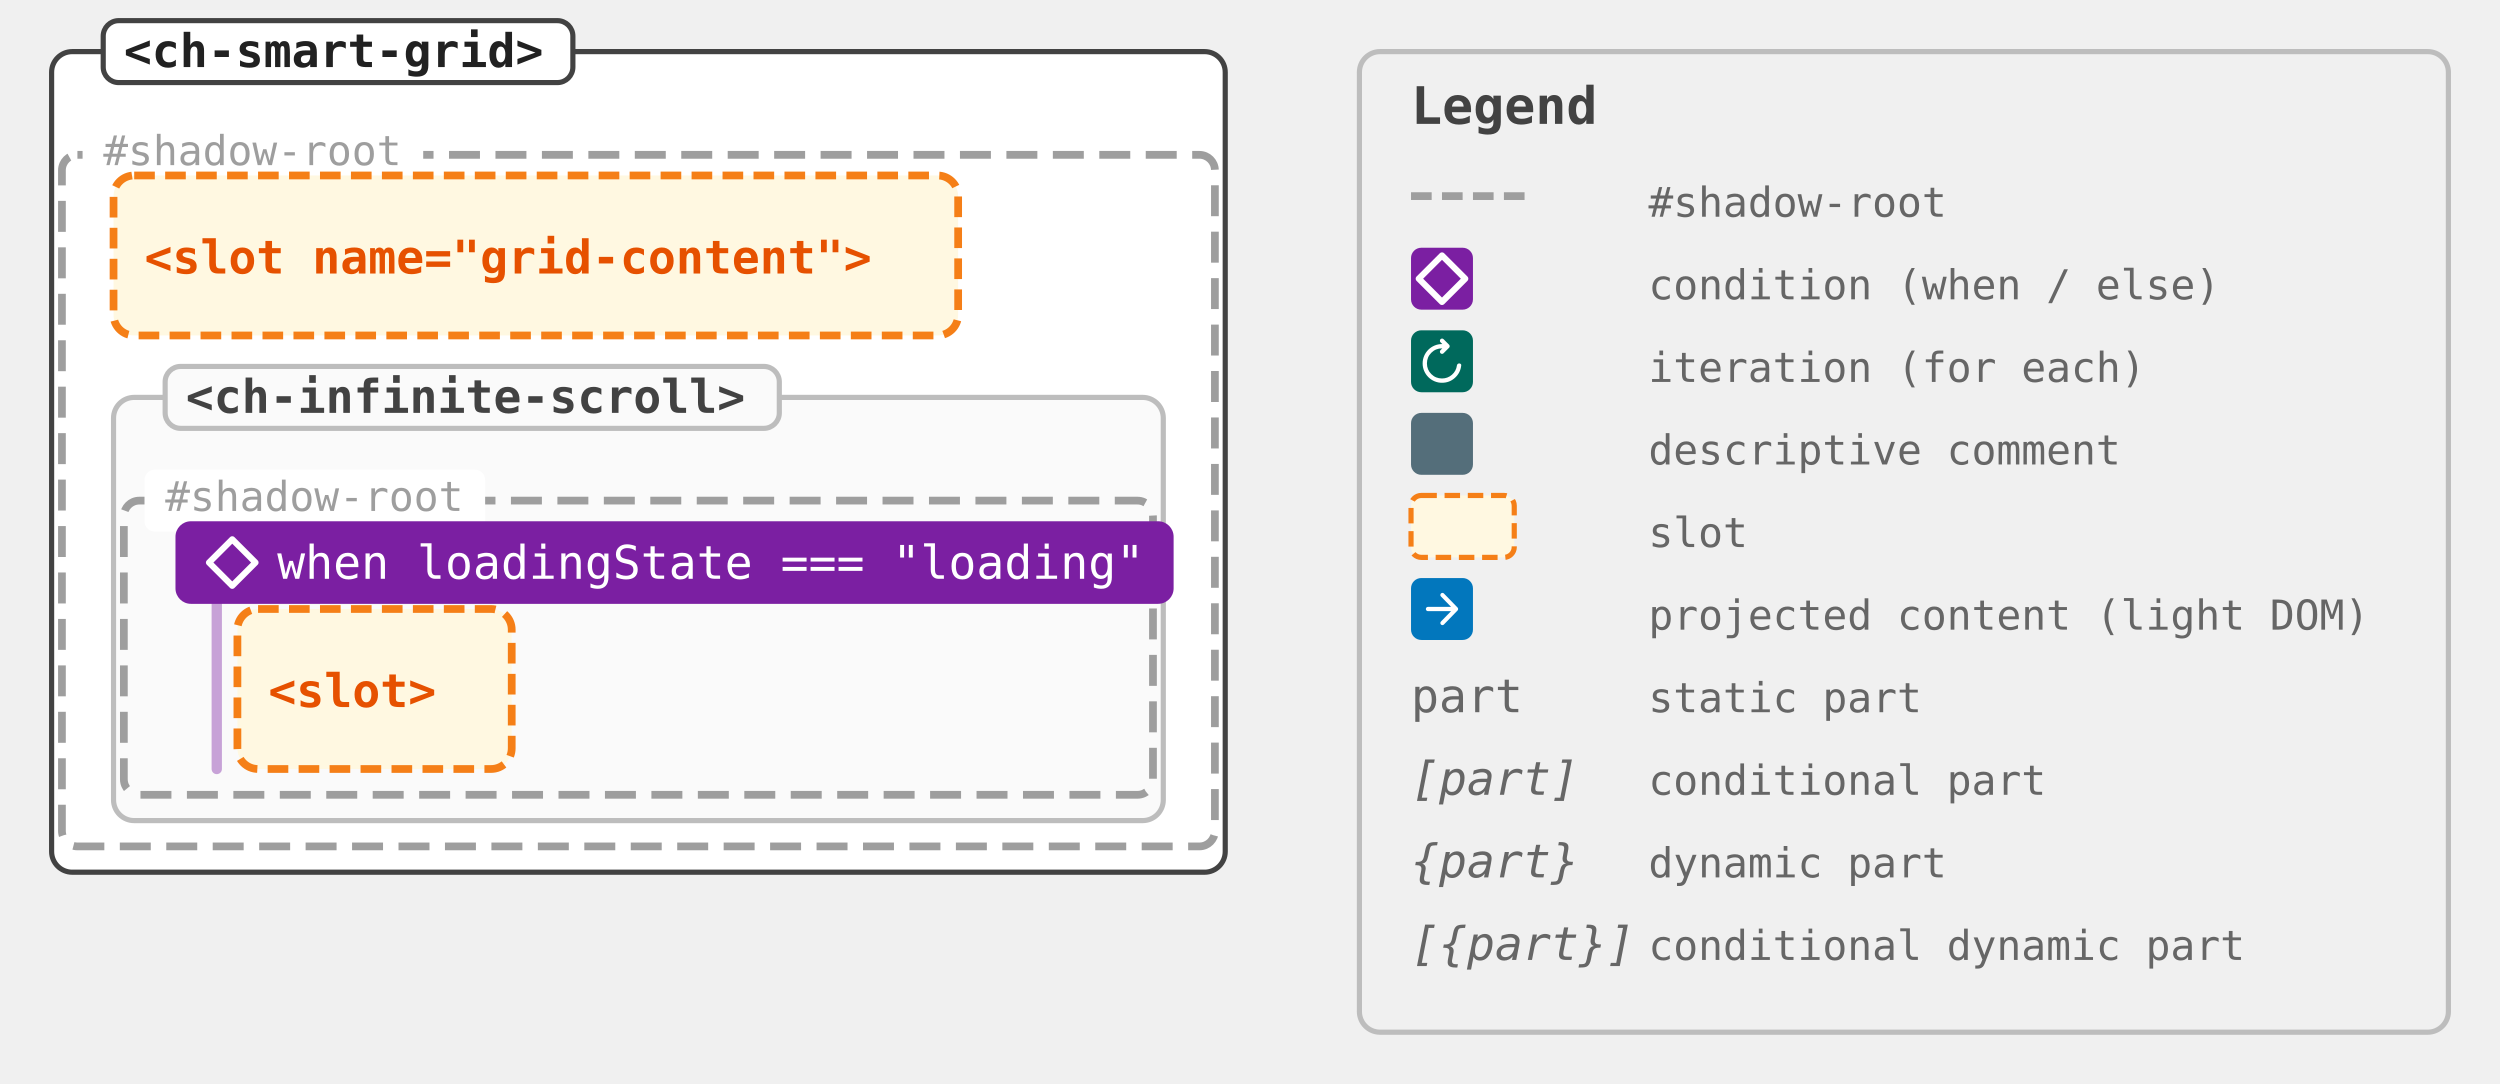
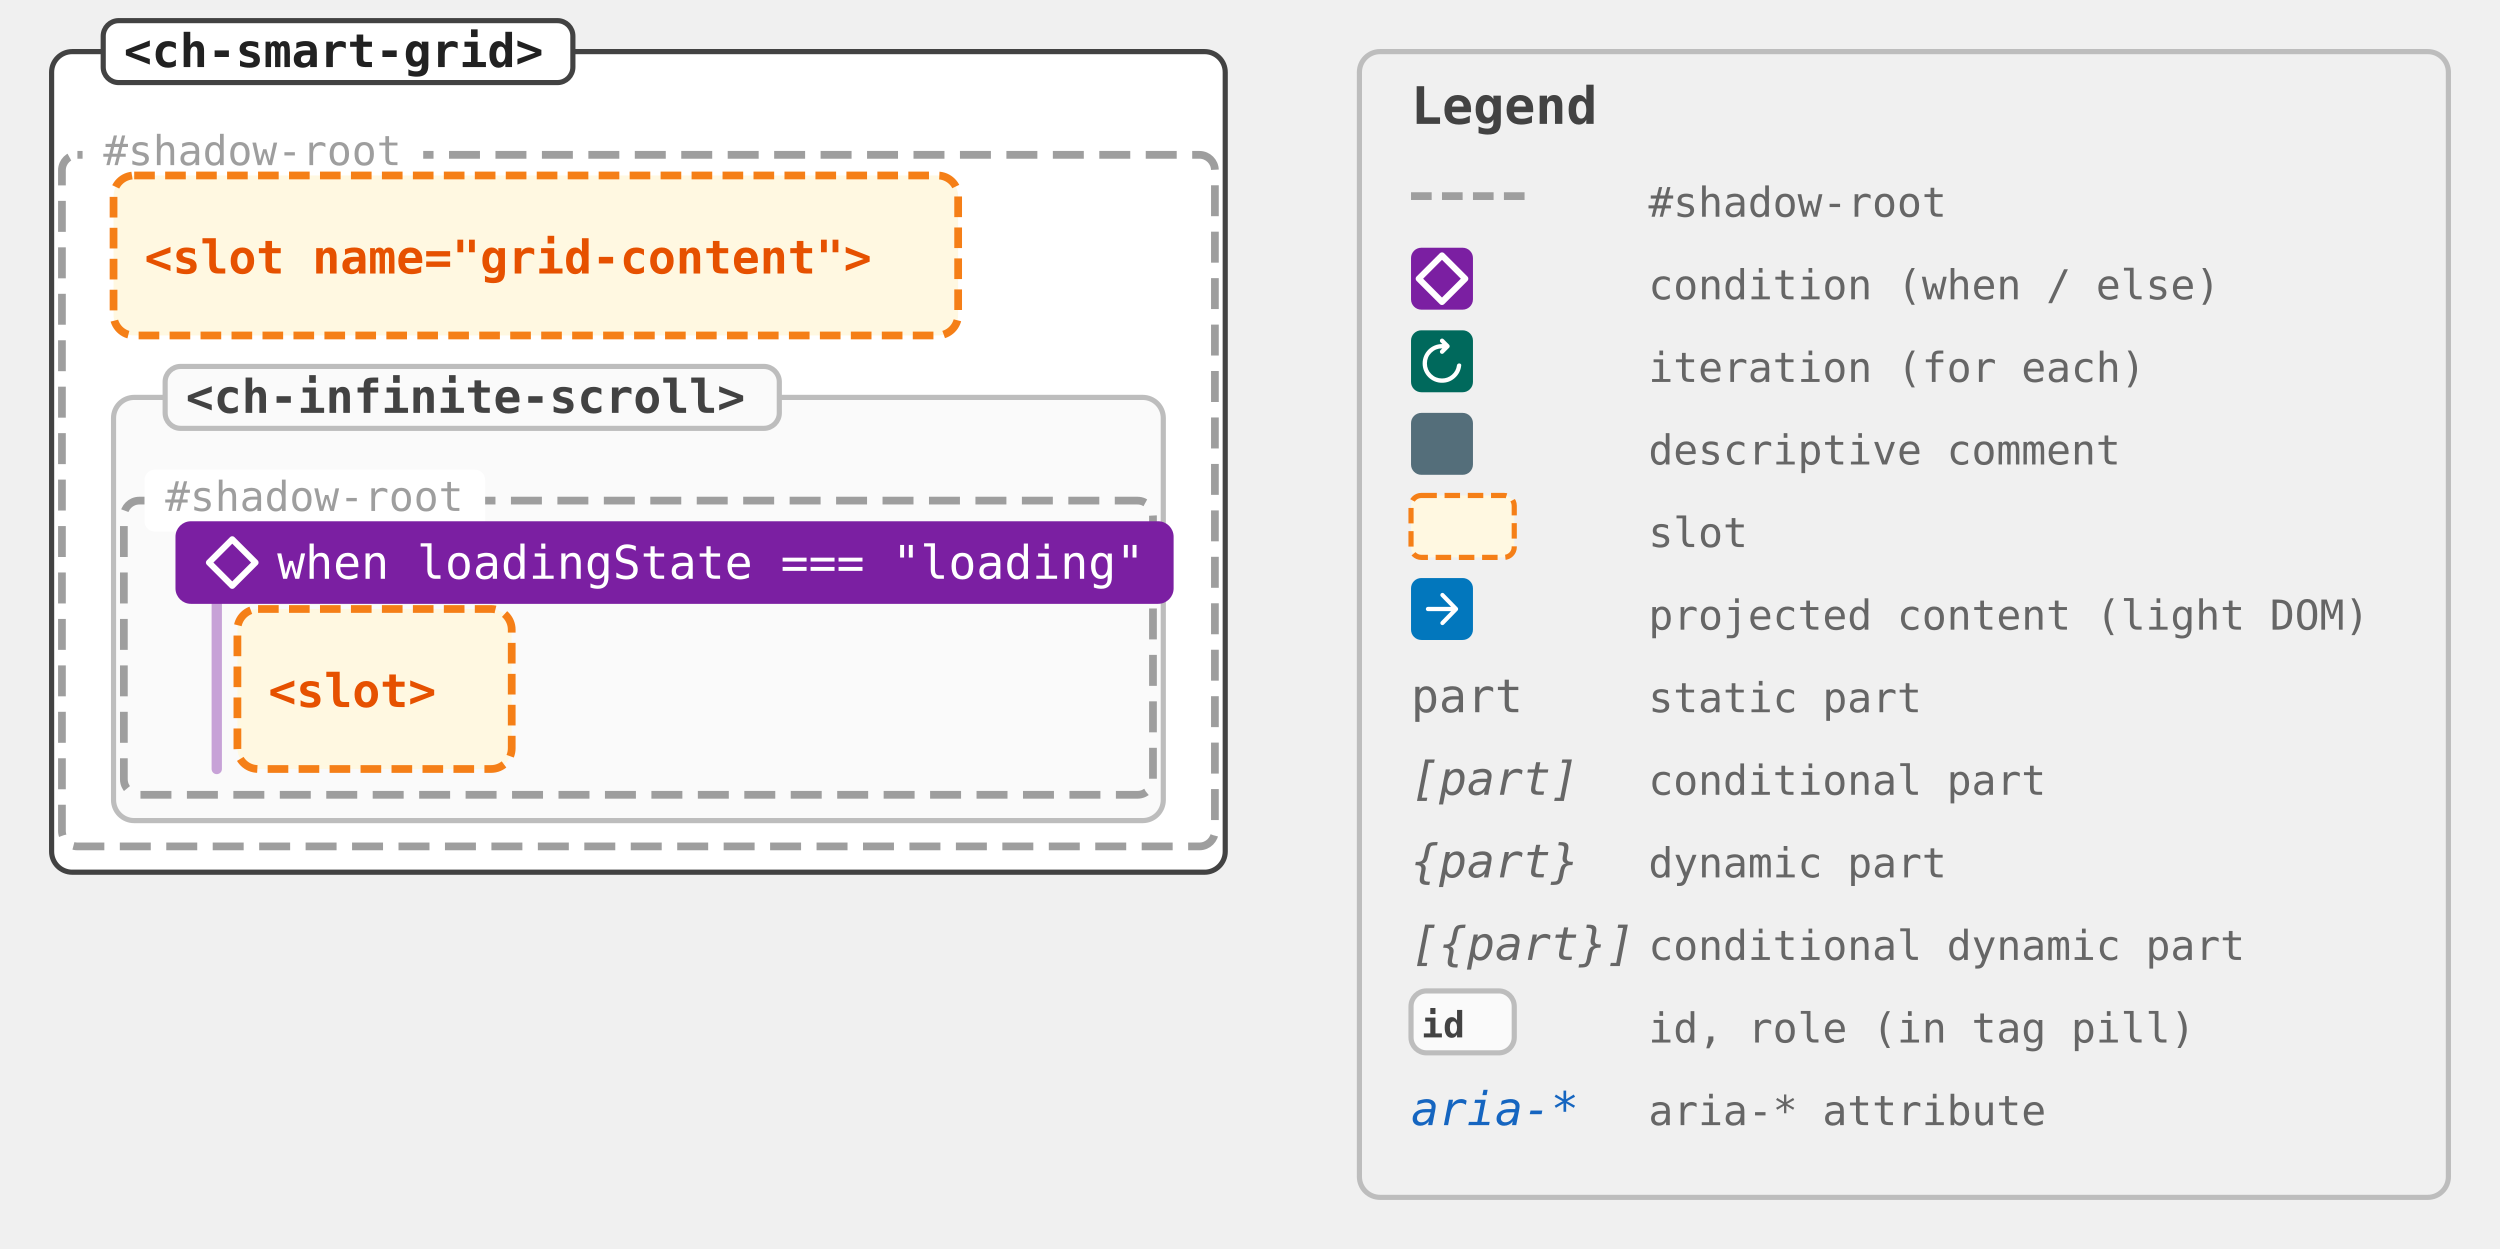
- <svg xmlns="http://www.w3.org/2000/svg" viewBox="0 0 484.4 210" width="484.4" height="210" font-family="monospace, Consolas">
+ <svg xmlns="http://www.w3.org/2000/svg" viewBox="0 0 484.4 242" width="484.4" height="242" font-family="monospace, Consolas">
  <style>
    text { dominant-baseline: auto; }
  </style>
  <rect x="10" y="10" width="227.4" height="159" fill="#ffffff" stroke="#424242" stroke-width="1" rx="4" />
  <rect x="20" y="4" width="91" height="12" fill="#ffffff" stroke="#424242" stroke-width="1" rx="3" />
  <text x="24" y="13" font-size="9" fill="#212121" font-weight="bold">&lt;ch-smart-grid&gt;</text>
  <rect x="12" y="30" width="223.4" height="134" fill="none" stroke="#9e9e9e" stroke-width="1.5" stroke-dasharray="6 3" rx="3" />
  <rect x="16" y="24" width="66" height="12" fill="#ffffff" rx="2" />
  <text x="20" y="32" font-size="8" fill="#9e9e9e" font-family="monospace">#shadow-root</text>
  <rect x="22" y="34" width="163.65" height="31" fill="#fff8e1" stroke="#f57f17" stroke-width="1.5" stroke-dasharray="4 2" rx="4" />
  <text x="28" y="53" font-size="9" fill="#e65100" font-weight="bold">&lt;slot name="grid-content"&gt;</text>
  <rect x="22" y="77" width="203.4" height="82" fill="#fafafa" stroke="#bdbdbd" stroke-width="1" rx="4" />
  <rect x="32" y="71" width="119" height="12" fill="#fafafa" stroke="#bdbdbd" stroke-width="1" rx="3" />
  <text x="36" y="80" font-size="9" fill="#424242" font-weight="bold">&lt;ch-infinite-scroll&gt;</text>
  <rect x="24" y="97" width="199.4" height="57" fill="none" stroke="#9e9e9e" stroke-width="1.5" stroke-dasharray="6 3" rx="3" />
  <rect x="28" y="91" width="66" height="12" fill="#ffffff" rx="2" />
  <text x="32" y="99" font-size="8" fill="#9e9e9e" font-family="monospace">#shadow-root</text>
  <line x1="42" y1="117" x2="42" y2="149" stroke="#7b1fa2" stroke-width="2" stroke-opacity="0.4" stroke-linecap="round" />
  <rect x="34" y="101" width="193.4" height="16" fill="#7b1fa2" rx="3" />
  <path d="M5 0.5 L9.5 5 L5 9.5 L0.5 5 Z" fill="none" stroke="#ffffff" stroke-width="1.2" stroke-linecap="round" stroke-linejoin="round" transform="translate(40,104) scale(1)" />
  <text x="137.7" y="112.15" font-size="9" fill="#ffffff" font-family="monospace" text-anchor="middle">when loadingState === "loading"</text>
  <rect x="46" y="118" width="53.15" height="31" fill="#fff8e1" stroke="#f57f17" stroke-width="1.5" stroke-dasharray="4 2" rx="4" />
  <text x="52" y="137" font-size="9" fill="#e65100" font-weight="bold">&lt;slot&gt;</text>
-   <rect x="263.4" y="10" width="211" height="190" fill="none" stroke="#bdbdbd" stroke-width="1" rx="4" />
+   <rect x="263.4" y="10" width="211" height="222" fill="none" stroke="#bdbdbd" stroke-width="1" rx="4" />
  <text x="273.4" y="24" font-size="10" fill="#424242" font-weight="bold">Legend</text>
  <line x1="273.4" y1="38" x2="297.4" y2="38" stroke="#9e9e9e" stroke-width="1.5" stroke-dasharray="4 2" />
  <text x="319.4" y="42" font-size="8" fill="#666">#shadow-root</text>
  <rect x="273.4" y="48" width="12" height="12" fill="#7b1fa2" rx="2" />
  <path d="M5 0.5 L9.5 5 L5 9.5 L0.5 5 Z" fill="none" stroke="#fff" stroke-width="1.2" stroke-linecap="round" stroke-linejoin="round" transform="translate(274.4,49) scale(1)" />
  <text x="319.4" y="58" font-size="8" fill="#666">condition (when / else)</text>
  <rect x="273.4" y="64" width="12" height="12" fill="#00695c" rx="2" />
  <path d="M8 14.667a5.806 5.806 0 0 1-2.342-.475 6.1 6.1 0 0 1-1.9-1.284 6.097 6.097 0 0 1-1.283-1.9A5.804 5.804 0 0 1 2 8.667a5.8 5.8 0 0 1 .475-2.342 6.099 6.099 0 0 1 1.283-1.9 6.099 6.099 0 0 1 1.9-1.283A5.805 5.805 0 0 1 8 2.667h.1L7.533 2.1a.622.622 0 0 1-.183-.458.68.68 0 0 1 .183-.475.68.68 0 0 1 .475-.209.62.62 0 0 1 .475.192L10.2 2.867a.632.632 0 0 1 .183.466.632.632 0 0 1-.183.467L8.483 5.517a.62.62 0 0 1-.475.191.68.68 0 0 1-.475-.208.68.68 0 0 1-.183-.475c0-.183.061-.336.183-.458L8.1 4H8c-1.3 0-2.403.453-3.308 1.358-.906.906-1.359 2.009-1.359 3.309 0 1.3.453 2.402 1.359 3.308.905.906 2.008 1.358 3.308 1.358 1.178 0 2.206-.383 3.083-1.15.878-.766 1.395-1.733 1.55-2.9a.68.68 0 0 1 .234-.441.687.687 0 0 1 .466-.175c.178 0 .334.055.467.166a.44.44 0 0 1 .167.417c-.156 1.544-.8 2.833-1.934 3.867C10.9 14.15 9.556 14.667 8 14.667Z" fill="#fff" transform="translate(274.4,65) scale(0.625)" />
  <text x="319.4" y="74" font-size="8" fill="#666">iteration (for each)</text>
  <rect x="273.4" y="80" width="12" height="12" fill="#546e7a" rx="2" />
  <text x="319.4" y="90" font-size="8" fill="#666">descriptive comment</text>
  <rect x="273.4" y="96" width="20" height="12" fill="#fff8e1" stroke="#f57f17" stroke-width="1" stroke-dasharray="3 1.5" rx="2" />
  <text x="319.4" y="106" font-size="8" fill="#666">slot</text>
  <rect x="273.4" y="112" width="12" height="12" fill="#0277bd" rx="2" />
  <path d="M10.817 8.664H3.642a.613.613 0 0 1-.457-.19.647.647 0 0 1-.185-.47c0-.187.062-.343.185-.47a.613.613 0 0 1 .457-.19h7.175l-3.146-3.23a.613.613 0 0 1-.185-.462.668.668 0 0 1 .65-.651.58.58 0 0 1 .45.189l4.237 4.353c.065.066.11.137.137.214a.75.75 0 0 1 .04.247.75.75 0 0 1-.04.248.581.581 0 0 1-.137.214l-4.237 4.353a.59.59 0 0 1-.442.181.645.645 0 0 1-.457-.181.65.65 0 0 1-.193-.47.65.65 0 0 1 .193-.47l3.13-3.215Z" fill="#fff" transform="translate(274.4,113) scale(0.625)" />
  <text x="319.4" y="122" font-size="8" fill="#666">projected content (light DOM)</text>
  <text x="273.4" y="138" font-size="9" fill="#666">part</text>
  <text x="319.4" y="138" font-size="8" fill="#666">static part</text>
  <text x="273.4" y="154" font-size="9" fill="#666" font-style="italic">[part]</text>
  <text x="319.4" y="154" font-size="8" fill="#666">conditional part</text>
  <text x="273.4" y="170" font-size="9" fill="#666" font-style="italic">{part}</text>
  <text x="319.4" y="170" font-size="8" fill="#666">dynamic part</text>
  <text x="273.4" y="186" font-size="9" fill="#666" font-style="italic">[{part}]</text>
  <text x="319.4" y="186" font-size="8" fill="#666">conditional dynamic part</text>
+   <rect x="273.4" y="192" width="20" height="12" fill="#fafafa" stroke="#bdbdbd" stroke-width="1" rx="3" />
+   <text x="275.4" y="201" font-size="7" fill="#424242" font-weight="bold">id</text>
+   <text x="319.4" y="202" font-size="8" fill="#666">id, role (in tag pill)</text>
+   <text x="273.4" y="218" font-size="9" fill="#1565c0" font-style="italic">aria-*</text>
+   <text x="319.4" y="218" font-size="8" fill="#666">aria-* attribute</text>
</svg>
